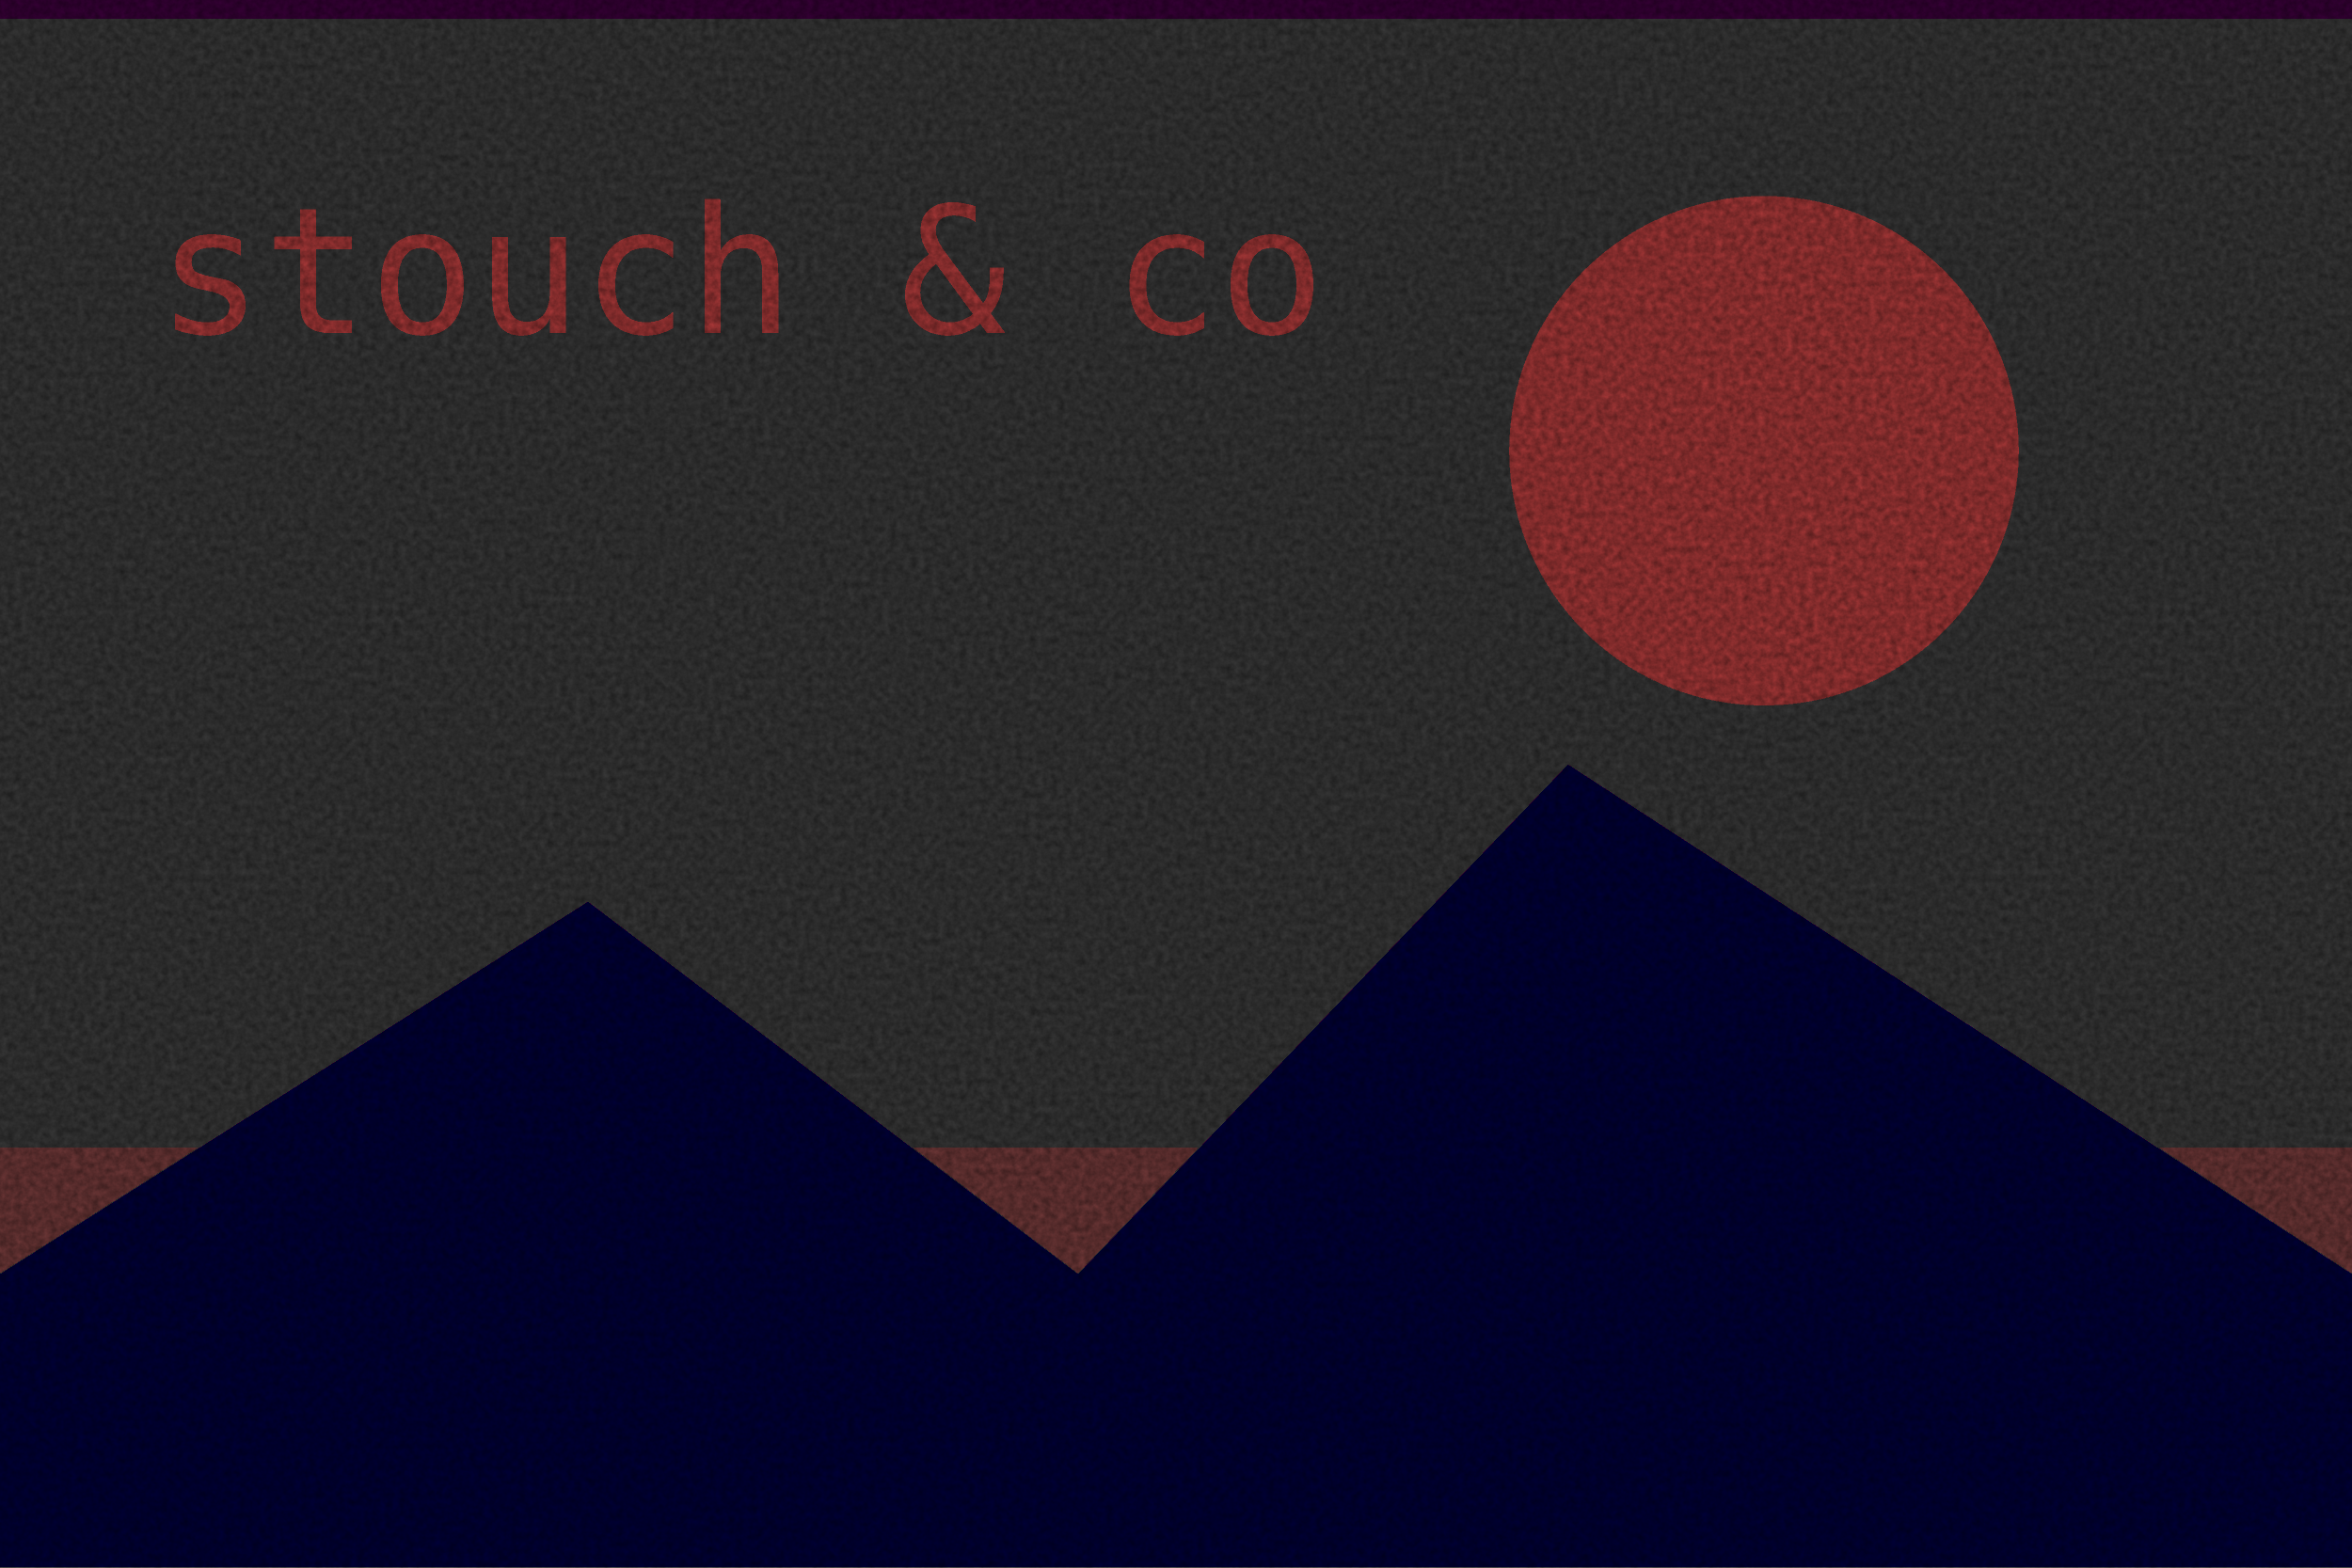
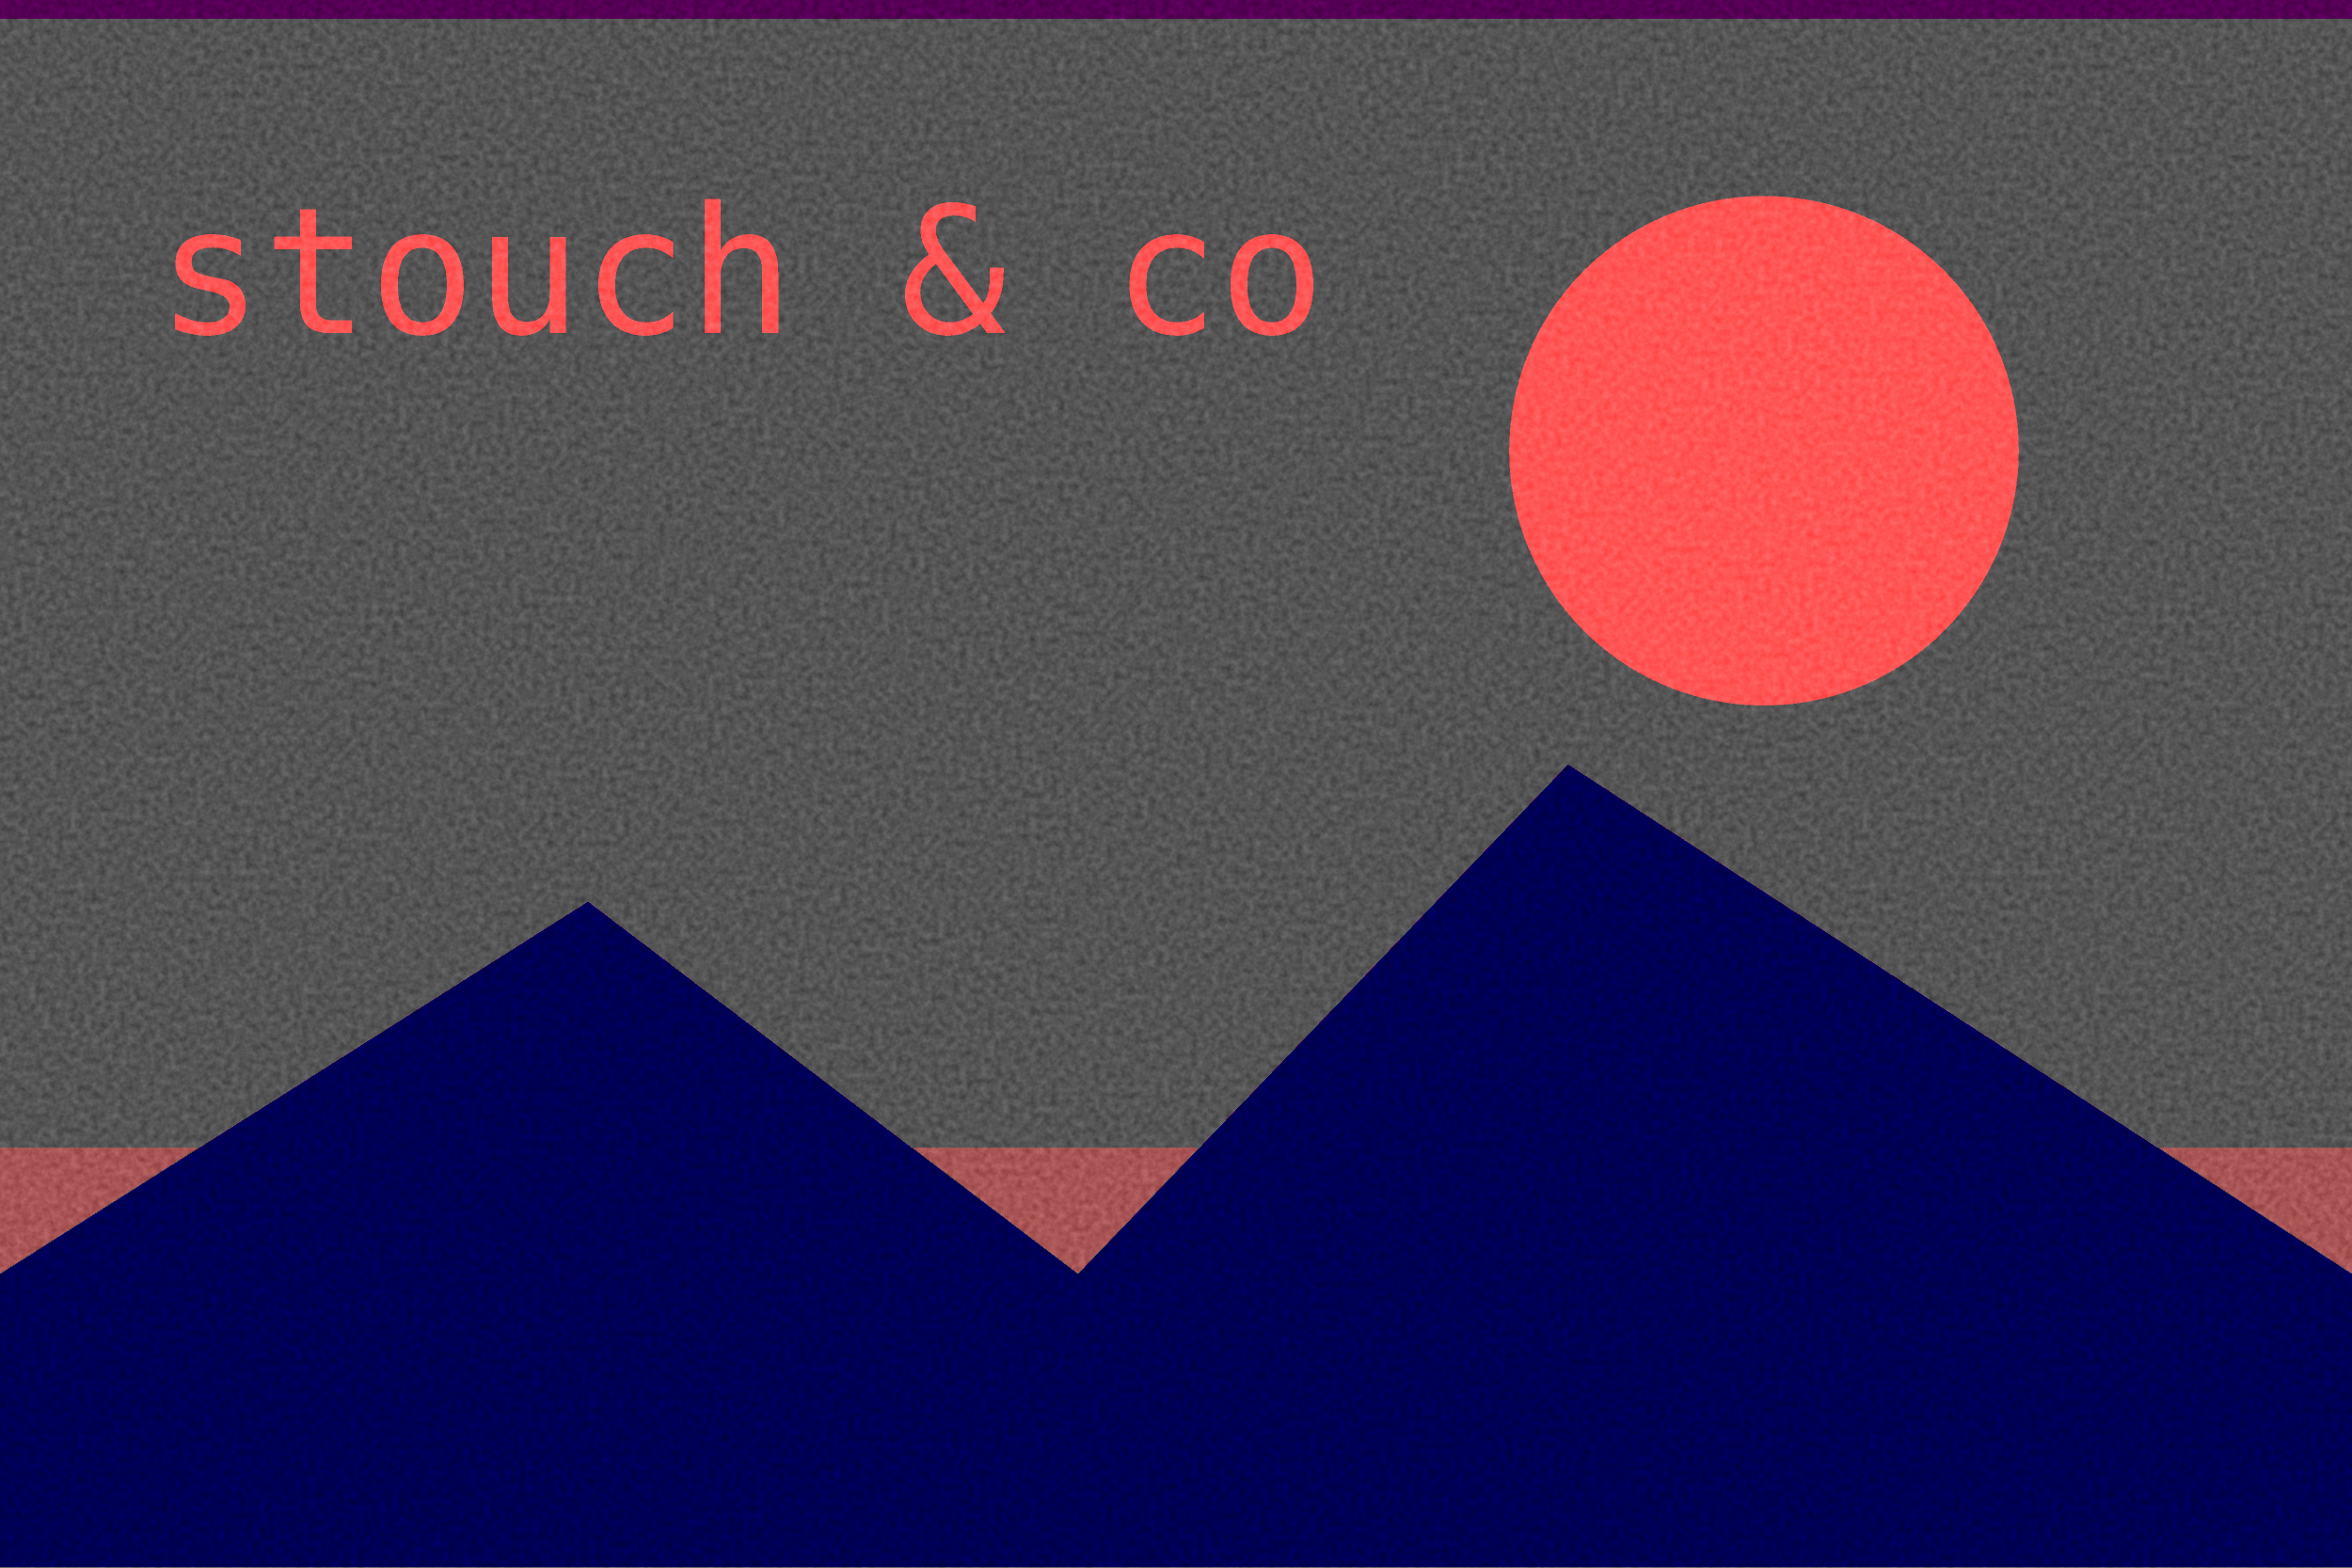
<svg xmlns="http://www.w3.org/2000/svg" viewBox="0 0 240 160" width="240" height="160">
  <defs>
    <linearGradient id="sky" x1="0" y1="0" x2="0" y2="1">
      <stop offset="0" stop-color="#1b2a49" />
      <stop offset="1" stop-color="#f25c54" />
    </linearGradient>
  </defs>
  <defs>
    <filter id="stouch-1itjp2-filter-0" color-interpolation-filters="sRGB">
      <feColorMatrix type="matrix" values="0.213 0.715 0.072 0 0 0.213 0.715 0.072 0 0 0.213 0.715 0.072 0 0 0 0 0 1 0" in="SourceGraphic" result="stouch-1itjp2-duotone-luminance-0" />
      <feComponentTransfer in="stouch-1itjp2-duotone-luminance-0" result="stouch-pass-0">
        <feFuncR type="table" tableValues="0.169 1" />
        <feFuncG type="table" tableValues="0.228 0.353" />
        <feFuncB type="table" tableValues="0.404 0.372" />
      </feComponentTransfer>
      <feComponentTransfer in="stouch-pass-0" result="stouch-pass-1">
        <feFuncR type="discrete" tableValues="0 0.333 0.667 1" />
        <feFuncG type="discrete" tableValues="0 0.333 0.667 1" />
        <feFuncB type="discrete" tableValues="0 0.333 0.667 1" />
      </feComponentTransfer>
      <feTurbulence type="fractalNoise" baseFrequency="1.4" numOctaves="3" stitchTiles="stitch" seed="327" result="stouch-1itjp2-grain-noise-2" />
      <feColorMatrix in="stouch-1itjp2-grain-noise-2" type="saturate" values="0" result="stouch-1itjp2-grain-mono-2" />
      <feComponentTransfer in="stouch-1itjp2-grain-mono-2" result="stouch-1itjp2-grain-level-2">
-         <feFuncR type="linear" slope="0.42" intercept="0.29" />
-         <feFuncG type="linear" slope="0.42" intercept="0.29" />
-         <feFuncB type="linear" slope="0.42" intercept="0.29" />
+         <feFuncR type="linear" slope="0.4" intercept="0.3" />
+         <feFuncG type="linear" slope="0.4" intercept="0.3" />
+         <feFuncB type="linear" slope="0.4" intercept="0.3" />
        <feFuncA type="table" tableValues="1 1" />
      </feComponentTransfer>
-       <feBlend in="stouch-1itjp2-grain-level-2" in2="stouch-pass-1" mode="multiply" result="stouch-1itjp2-grain-blend-2" />
+       <feBlend in="stouch-1itjp2-grain-level-2" in2="stouch-pass-1" mode="overlay" result="stouch-1itjp2-grain-blend-2" />
      <feComposite in="stouch-1itjp2-grain-blend-2" in2="stouch-pass-1" operator="in" result="stouch-out-2" />
    </filter>
  </defs>
  <g filter="url(#stouch-1itjp2-filter-0)">
    <rect width="240" height="160" fill="url(#sky)" />
    <circle cx="180" cy="46" r="26" fill="#ffd166" />
    <path d="M0 130 L60 92 L110 130 L160 78 L240 130 L240 160 L0 160 Z" fill="#0b1526" />
    <text x="16" y="34" font-family="monospace" font-size="18" fill="#f7f7f2">stouch &amp; co</text>
  </g>
</svg>
